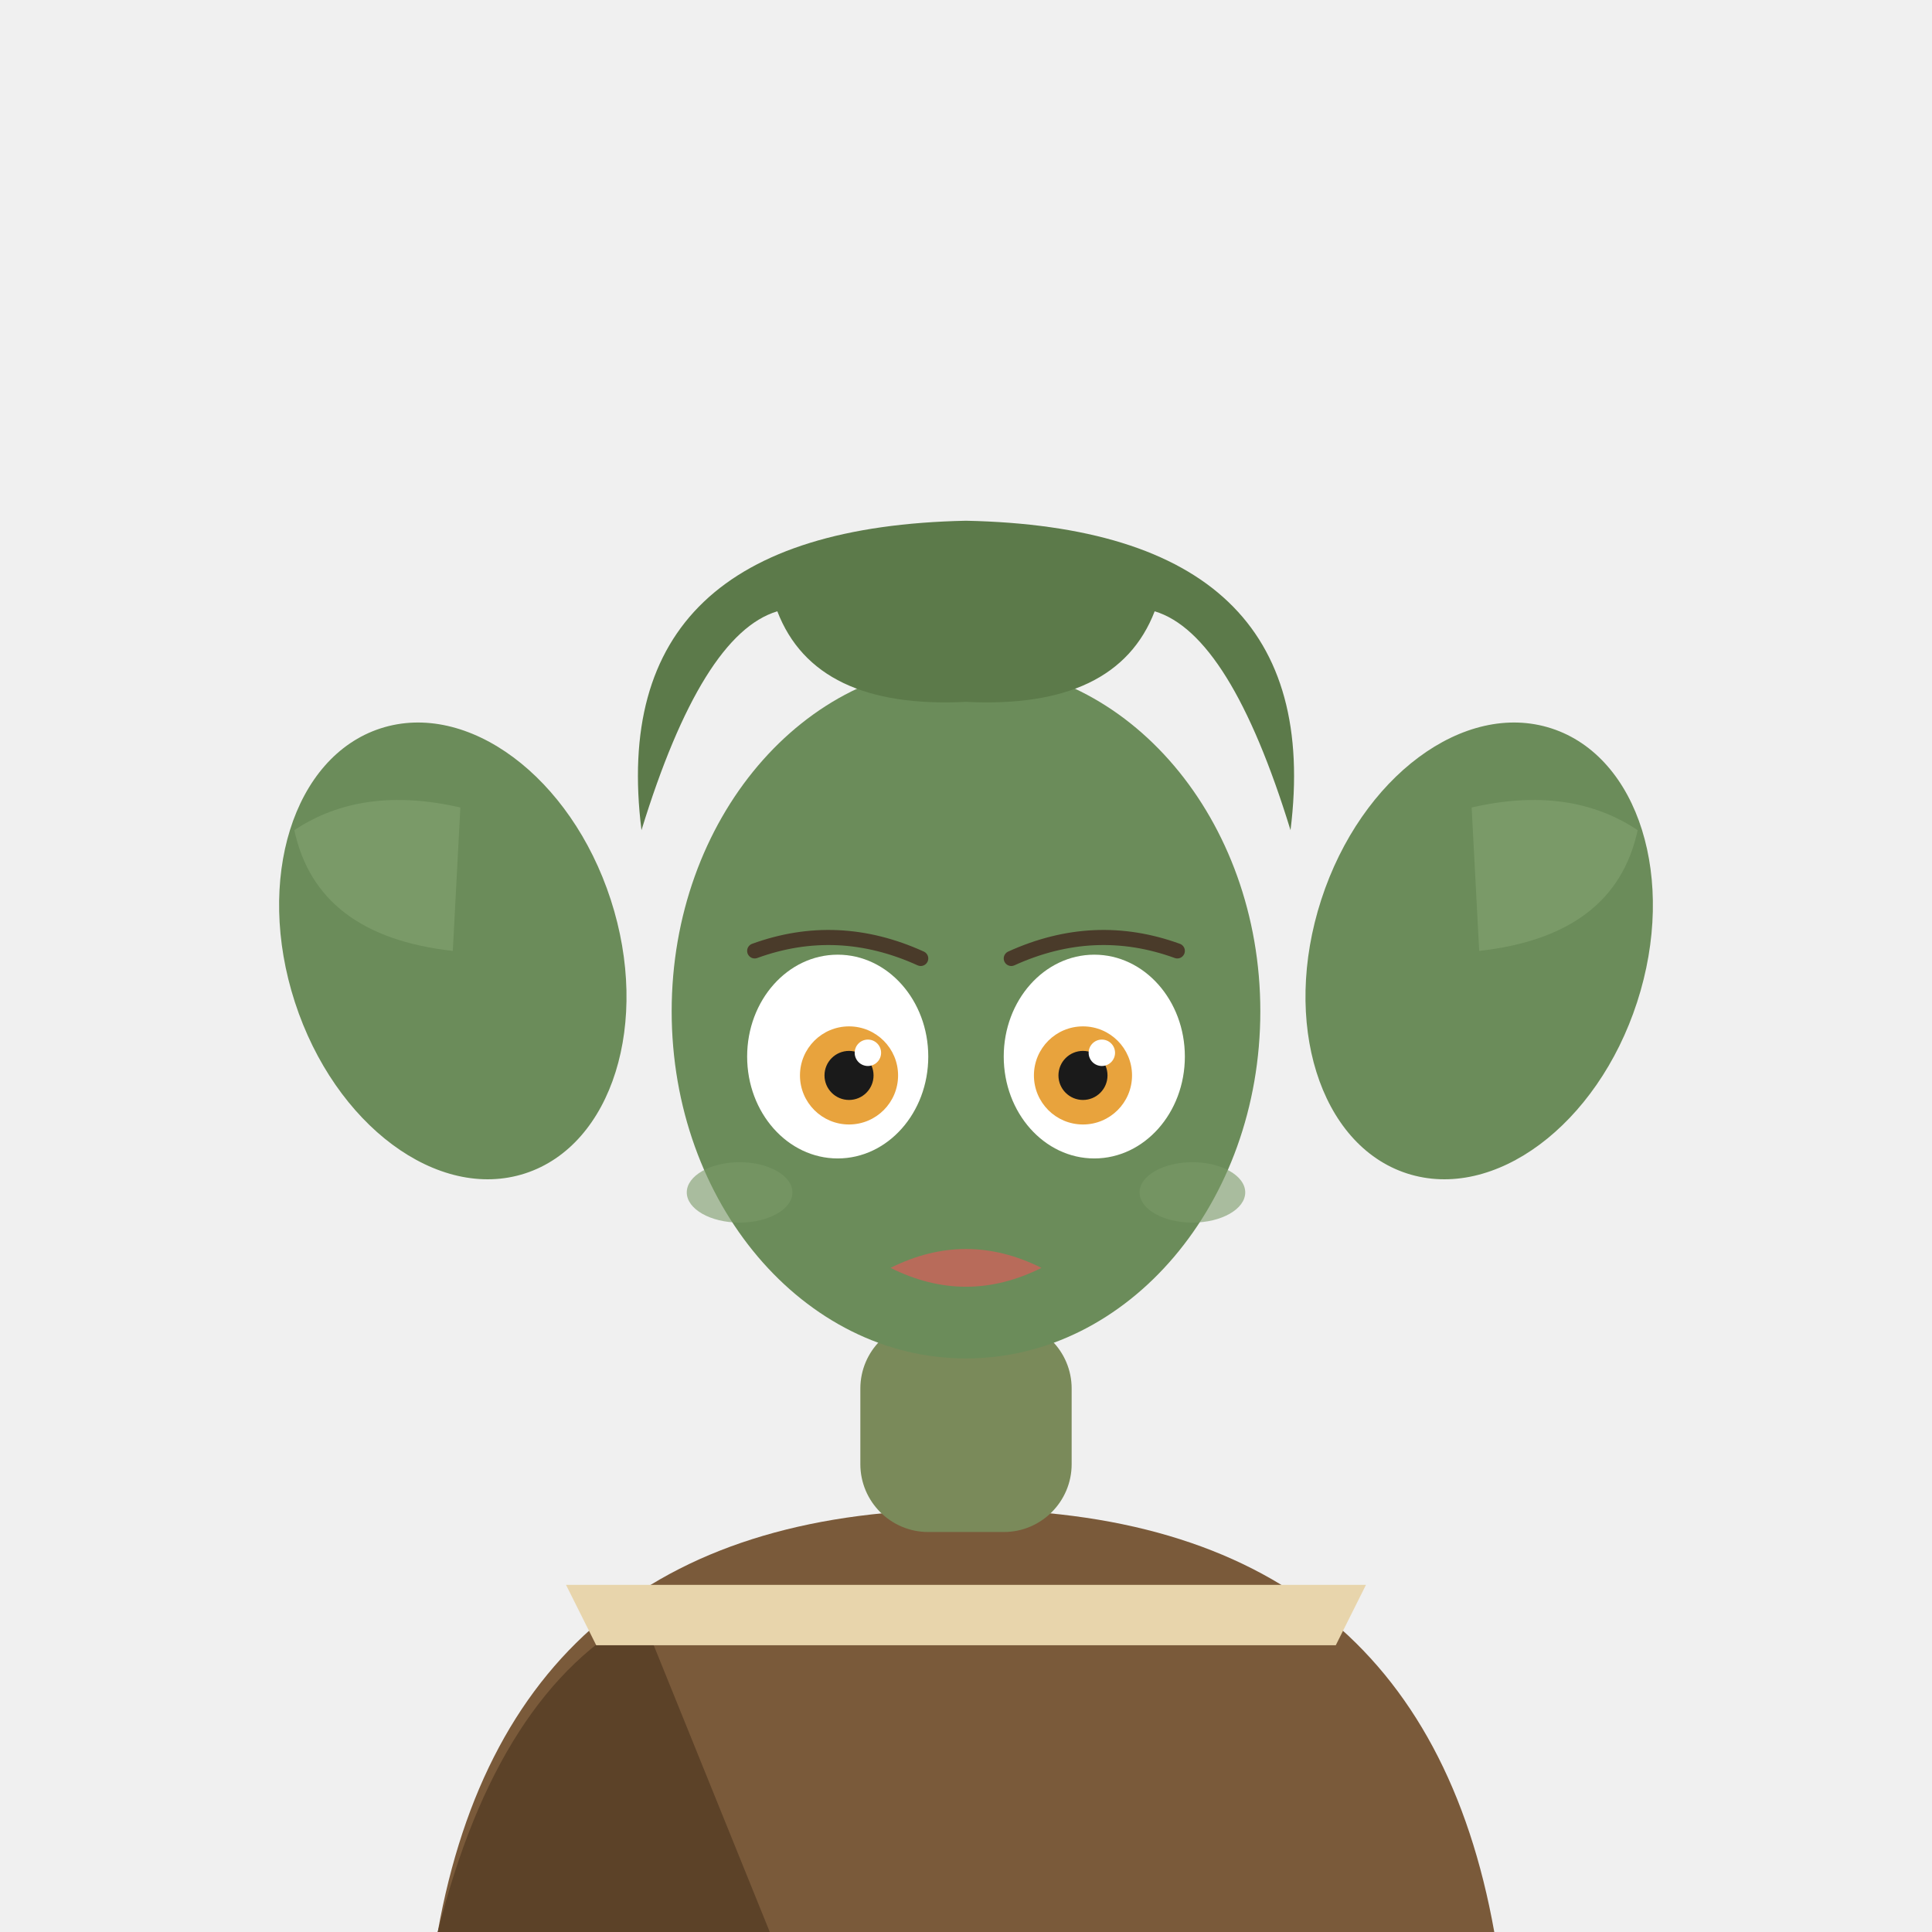
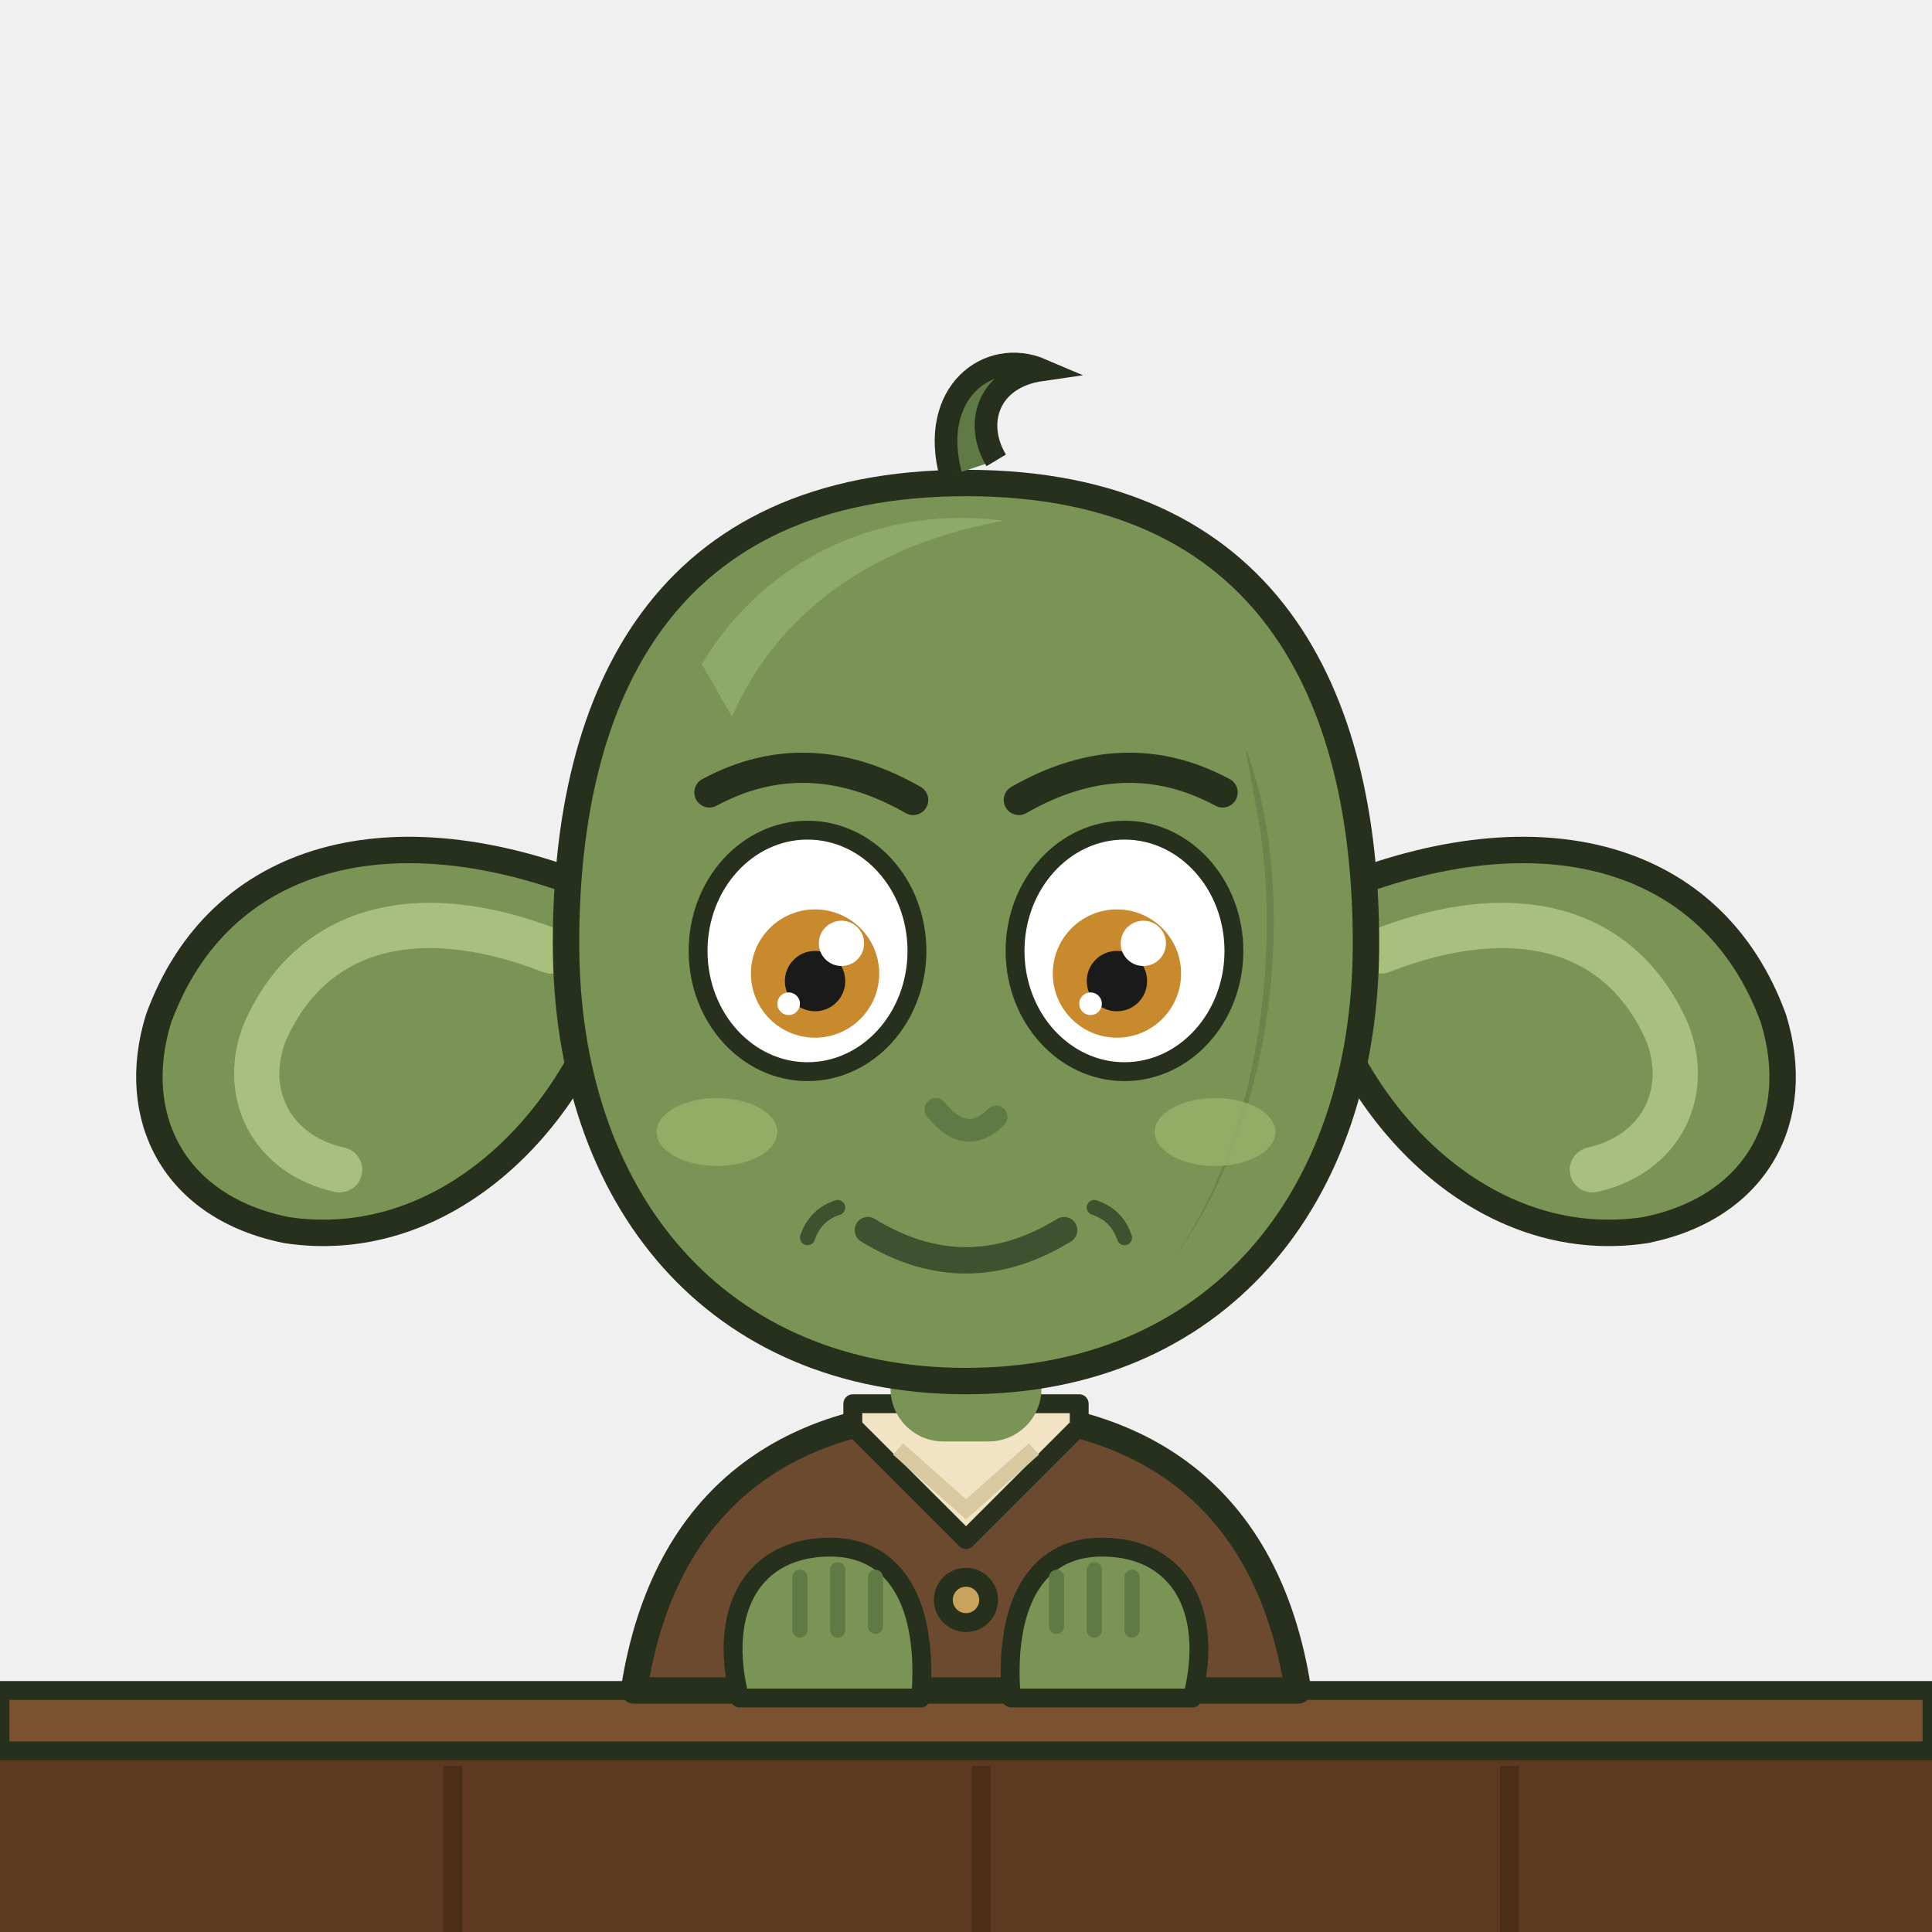
<svg xmlns="http://www.w3.org/2000/svg" width="512" height="512" viewBox="0 0 512 512">
-   <path d="M116 512 Q136 400 256 400 Q376 400 396 512 Z" fill="#7A5A3A" />
-   <path d="M116 512 Q132 448 170 428 L204 512 Z" fill="#5C4228" />
-   <path d="M150 420 L362 420 L354 436 L158 436 Z" fill="#E8D5AC" />
-   <rect x="228" y="350" width="56" height="56" rx="18" fill="#7A8A5A" />
-   <ellipse cx="256" cy="268" rx="78" ry="92" fill="#6B8C5A" />
-   <path d="M170 220 Q160 140 256 138 Q352 140 342 220 Q326 168 306 162 Q296 188 256 186 Q216 188 206 162 Q186 168 170 220 Z" fill="#5C7A4A" />
-   <ellipse cx="120" cy="252" rx="44" ry="62" fill="#6B8C5A" transform="rotate(-18 120 252)" />
-   <ellipse cx="392" cy="252" rx="44" ry="62" fill="#6B8C5A" transform="rotate(18 392 252)" />
-   <path d="M120 252 Q84 248 78 220 Q96 208 122 214 Z" fill="#7A9A68" />
-   <path d="M392 252 Q428 248 434 220 Q416 208 390 214 Z" fill="#7A9A68" />
-   <ellipse cx="222" cy="280" rx="24" ry="27" fill="#FFFFFF" />
-   <ellipse cx="290" cy="280" rx="24" ry="27" fill="#FFFFFF" />
-   <circle cx="225" cy="285" r="13" fill="#E8A33D" />
-   <circle cx="287" cy="285" r="13" fill="#E8A33D" />
-   <circle cx="225" cy="285" r="6.5" fill="#1A1A1A" />
-   <circle cx="287" cy="285" r="6.5" fill="#1A1A1A" />
-   <circle cx="230" cy="279" r="3.5" fill="#FFFFFF" />
-   <circle cx="292" cy="279" r="3.5" fill="#FFFFFF" />
-   <path d="M200 252 Q222 244 244 254" stroke="#4A3B2A" stroke-width="4" fill="none" stroke-linecap="round" />
-   <path d="M268 254 Q290 244 312 252" stroke="#4A3B2A" stroke-width="4" fill="none" stroke-linecap="round" />
-   <path d="M236 336 Q256 326 276 336 Q256 346 236 336 Z" fill="#B86B5A" />
-   <ellipse cx="196" cy="316" rx="14" ry="8" fill="#7A9A68" opacity="0.6" />
-   <ellipse cx="316" cy="316" rx="14" ry="8" fill="#7A9A68" opacity="0.6" />
+   <defs>
+     <style>
+       .ol{stroke:#26301C;stroke-width:7;stroke-linecap:round;stroke-linejoin:round}
+       .olt{stroke:#26301C;stroke-width:5;stroke-linecap:round;stroke-linejoin:round}
+     </style>
+   </defs>
+   <path d="M0 448 h512 v64 h-512 Z" fill="#5C3A21" />
+   <path d="M0 448 h512 v16 h-512 Z" fill="#7A5230" class="olt" />
+   <path d="M120 468 v44 M260 468 v44 M400 468 v44" stroke="#4A2E18" stroke-width="5" />
+   <path d="M168 448 C 176 396 210 374 256 374 C 302 374 336 396 344 448 Z" fill="#6B4A2F" class="ol" />
+   <path d="M226 378 L256 408 L286 378 L286 372 L226 372 Z" fill="#F2E3C5" class="olt" />
+   <path d="M238 384 L256 400 L274 384" stroke="#D9C9A0" stroke-width="4" fill="none" />
+   <circle cx="256" cy="424" r="6" fill="#C9A35C" class="olt" />
+   <g fill="#7A9455" class="olt">
+     <path d="M196 450 C 190 426 200 410 220 410 C 238 410 246 426 244 450 Z" />
+     <path d="M268 450 C 266 426 274 410 292 410 C 312 410 322 426 316 450 Z" />
+   </g>
+   <path d="M212 418 v14 M222 416 v16 M232 418 v13 M280 418 v13 M290 416 v16 M300 418 v14" stroke="#5F7A44" stroke-width="4" stroke-linecap="round" />
+   <rect x="236" y="330" width="40" height="52" rx="14" fill="#7A9455" />
+   <g class="ol">
+     <path d="M158 236 C 104 214 58 226 42 270 C 34 296 46 320 76 326 C 116 332 150 300 162 262 Z" fill="#7A9455" />
+     <path d="M354 236 C 408 214 454 226 470 270 C 478 296 466 320 436 326 C 396 332 362 300 350 262 Z" fill="#7A9455" />
+   </g>
+   <path d="M146 252 C 110 238 82 246 70 274 C 64 290 72 306 90 310" stroke="#A8BF7E" stroke-width="12" fill="none" stroke-linecap="round" />
+   <path d="M366 252 C 402 238 430 246 442 274 C 448 290 440 306 422 310" stroke="#A8BF7E" stroke-width="12" fill="none" stroke-linecap="round" />
+   <path d="M256 128 C 336 128 362 184 362 250 C 362 318 322 366 256 366 C 190 366 150 318 150 250 C 150 184 176 128 256 128 Z" fill="#7A9455" class="ol" />
+   <path d="M186 176 C 204 146 236 134 266 138 C 232 144 206 162 194 190 Z" fill="#8DAA66" />
+   <path d="M330 198 C 344 234 340 300 306 340 C 330 312 340 262 334 220 Z" fill="#5F7A44" opacity="0.6" />
+   <path d="M252 126 C 246 104 262 92 276 98 C 262 100 258 112 264 122" stroke="#26301C" stroke-width="6" fill="#5F7A44" />
+   <ellipse cx="214" cy="252" rx="29" ry="32" fill="#FFFFFF" class="olt" />
+   <ellipse cx="298" cy="252" rx="29" ry="32" fill="#FFFFFF" class="olt" />
+   <circle cx="216" cy="258" r="17" fill="#C98A2D" />
+   <circle cx="296" cy="258" r="17" fill="#C98A2D" />
+   <circle cx="216" cy="260" r="8" fill="#1A1A1A" />
+   <circle cx="296" cy="260" r="8" fill="#1A1A1A" />
+   <circle cx="223" cy="250" r="6" fill="#FFFFFF" />
+   <circle cx="303" cy="250" r="6" fill="#FFFFFF" />
+   <circle cx="209" cy="266" r="3" fill="#FFFFFF" />
+   <circle cx="289" cy="266" r="3" fill="#FFFFFF" />
+   <path d="M188 210 Q214 196 242 212" stroke="#26301C" stroke-width="8" fill="none" stroke-linecap="round" />
+   <path d="M270 212 Q298 196 324 210" stroke="#26301C" stroke-width="8" fill="none" stroke-linecap="round" />
+   <path d="M248 294 Q256 304 264 296" stroke="#5F7A44" stroke-width="6" fill="none" stroke-linecap="round" />
+   <path d="M230 326 Q256 342 282 326" stroke="#3E5230" stroke-width="7" fill="none" stroke-linecap="round" />
+   <path d="M222 320 q-6 2 -8 8 M290 320 q6 2 8 8" stroke="#3E5230" stroke-width="4" fill="none" stroke-linecap="round" />
+   <ellipse cx="190" cy="300" rx="16" ry="9" fill="#9AB36A" opacity="0.8" />
+   <ellipse cx="322" cy="300" rx="16" ry="9" fill="#9AB36A" opacity="0.8" />
</svg>
